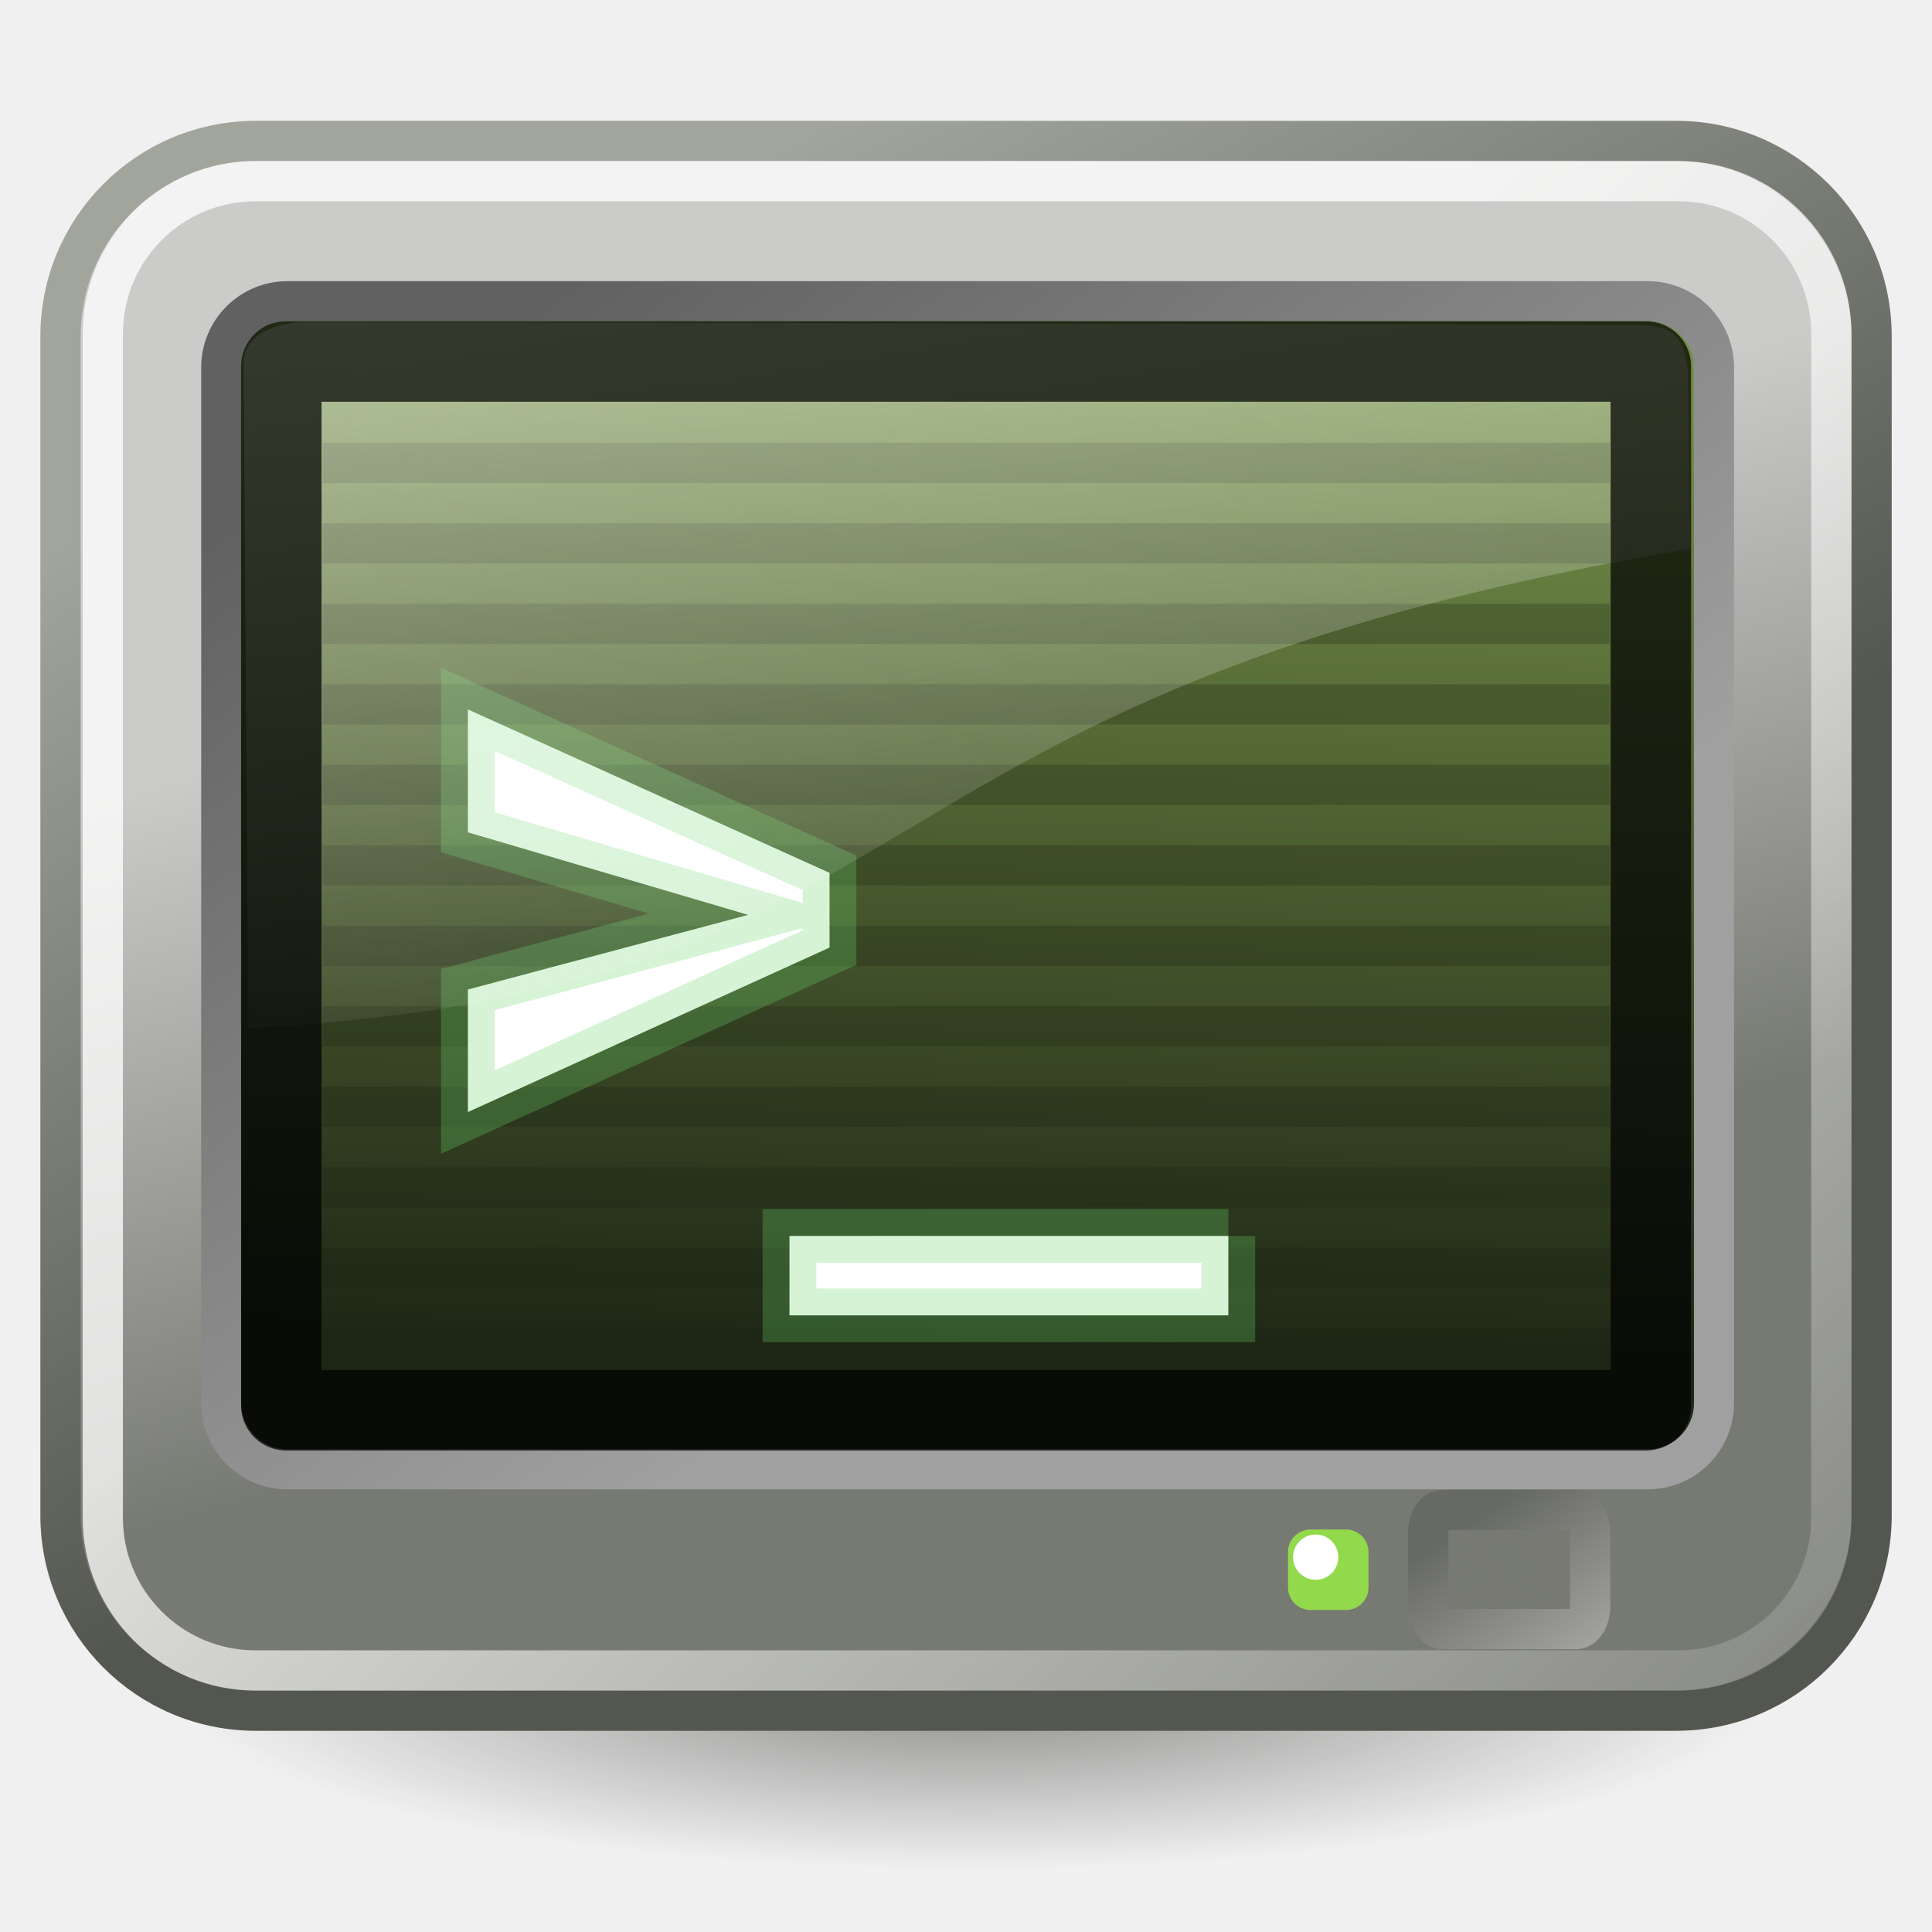
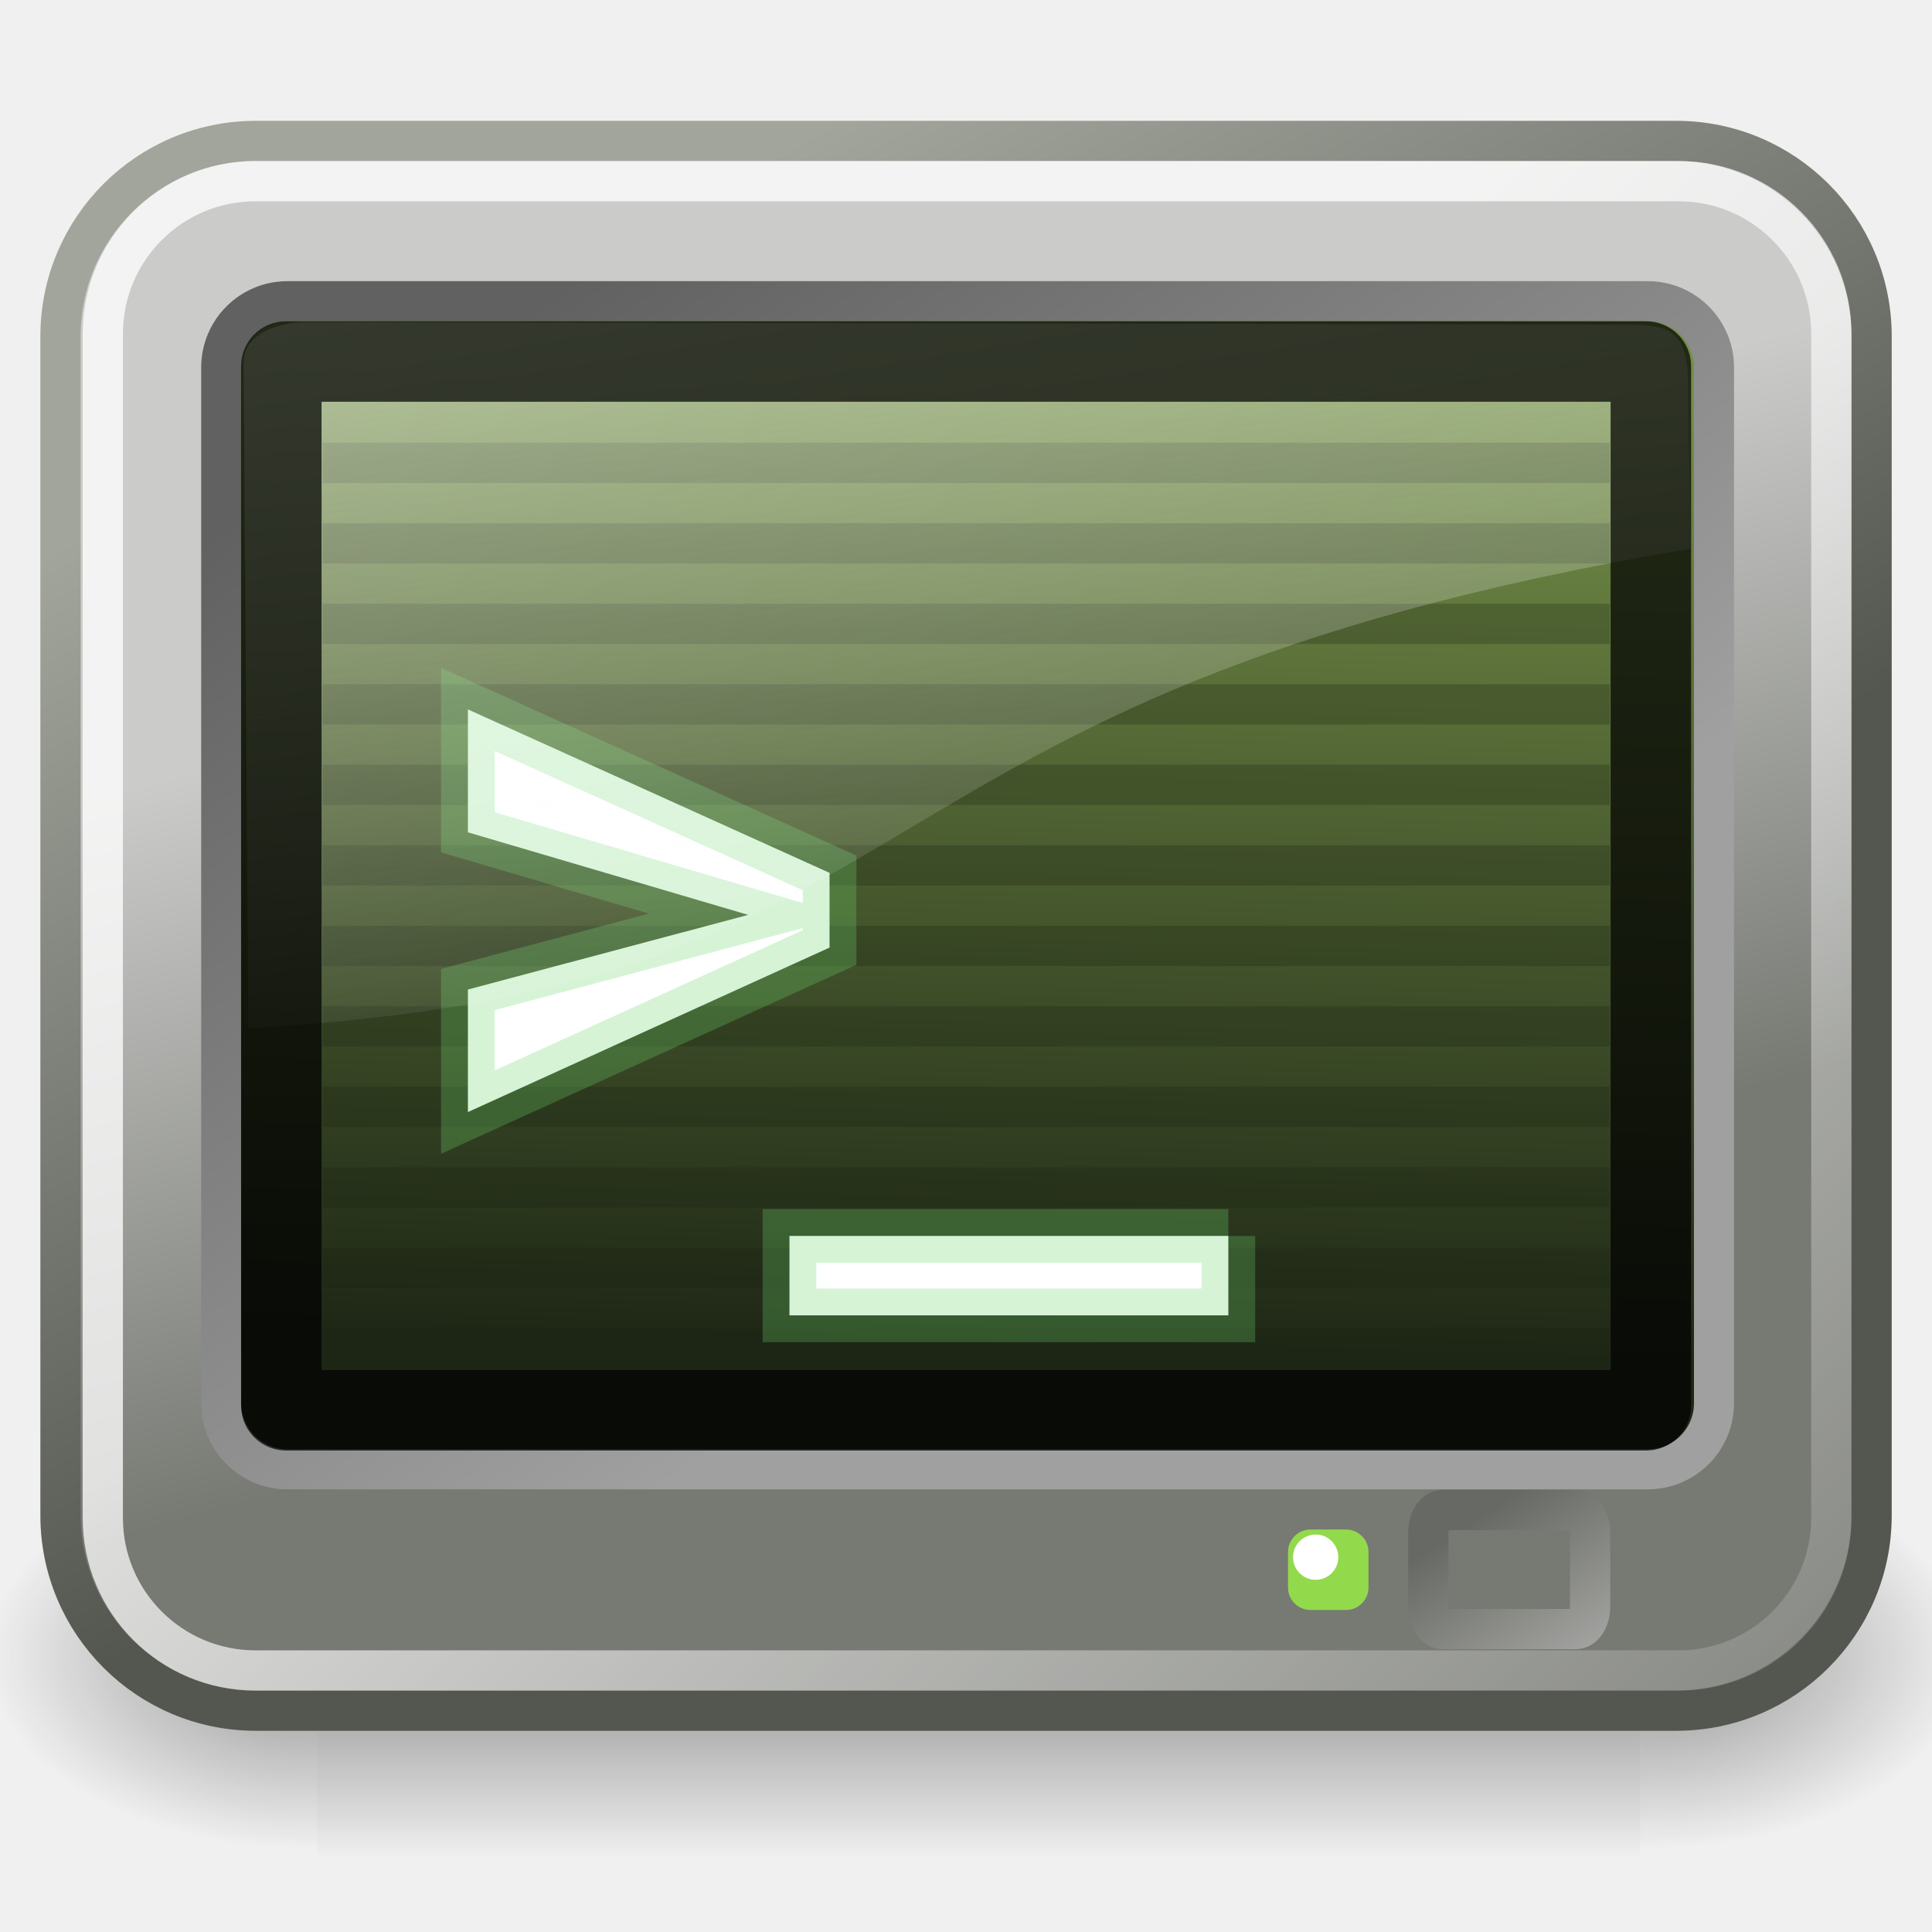
<svg xmlns="http://www.w3.org/2000/svg" xmlns:xlink="http://www.w3.org/1999/xlink" width="48px" height="48px" id="svg1306">
  <defs id="defs1308">
+     <radialGradient xlink:href="#linearGradient5060" id="radialGradient5031" gradientUnits="userSpaceOnUse" gradientTransform="matrix(-2.774389,0,0,1.969706,112.7623,-872.8854)" cx="605.714" cy="486.648" fx="605.714" fy="486.648" r="117.143" />
+     <linearGradient id="linearGradient5060">
+       <stop style="stop-color:black;stop-opacity:1;" offset="0" id="stop5062" />
+       <stop style="stop-color:black;stop-opacity:0;" offset="1" id="stop5064" />
+     </linearGradient>
+     <radialGradient xlink:href="#linearGradient5060" id="radialGradient5029" gradientUnits="userSpaceOnUse" gradientTransform="matrix(2.774389,0,0,1.969706,-1891.633,-872.8854)" cx="605.714" cy="486.648" fx="605.714" fy="486.648" r="117.143" />
+     <linearGradient id="linearGradient5048">
+       <stop style="stop-color:black;stop-opacity:0;" offset="0" id="stop5050" />
+       <stop id="stop5056" offset="0.5" style="stop-color:black;stop-opacity:1;" />
+       <stop style="stop-color:black;stop-opacity:0;" offset="1" id="stop5052" />
+     </linearGradient>
+     <linearGradient xlink:href="#linearGradient5048" id="linearGradient5027" gradientUnits="userSpaceOnUse" gradientTransform="matrix(2.774389,0,0,1.969706,-1892.179,-872.8854)" x1="302.857" y1="366.648" x2="302.857" y2="609.505" />
    <linearGradient id="linearGradient6447">
      <stop style="stop-color:#777973;stop-opacity:1;" offset="0" id="stop6449" />
      <stop style="stop-color:#777973;stop-opacity:0;" offset="1" id="stop6451" />
    </linearGradient>
    <linearGradient id="linearGradient4254">
      <stop style="stop-color:#616161;stop-opacity:1;" offset="0" id="stop4256" />
      <stop style="stop-color:#a0a0a0;stop-opacity:1;" offset="1" id="stop4258" />
    </linearGradient>
    <linearGradient id="linearGradient5176">
      <stop id="stop5178" offset="0" style="stop-color:#a2a59c;stop-opacity:1;" />
      <stop id="stop5180" offset="1" style="stop-color:#535750;stop-opacity:1;" />
    </linearGradient>
    <linearGradient id="linearGradient2667">
      <stop id="stop2669" offset="0" style="stop-color:#ffffff;stop-opacity:1;" />
      <stop id="stop2671" offset="1" style="stop-color:#fcfcff;stop-opacity:0;" />
    </linearGradient>
    <linearGradient gradientUnits="userSpaceOnUse" y2="26.729" x2="17.199" y1="1.654" x1="11.492" gradientTransform="matrix(1.236157,0,0,0.896051,-1.08182,2.830699)" id="linearGradient2673" xlink:href="#linearGradient2667" />
    <linearGradient id="linearGradient2238">
      <stop style="stop-color:#ffffff;stop-opacity:1;" offset="0" id="stop2240" />
      <stop style="stop-color:#ffffff;stop-opacity:0;" offset="1" id="stop2242" />
    </linearGradient>
    <linearGradient id="linearGradient2224">
      <stop style="stop-color:#32342f;stop-opacity:0.546;" offset="0" id="stop2226" />
      <stop style="stop-color:#32342f;stop-opacity:0;" offset="1" id="stop2228" />
    </linearGradient>
    <linearGradient id="linearGradient2214">
      <stop style="stop-color:#a9aaa7;stop-opacity:1;" offset="0" id="stop2216" />
      <stop style="stop-color:#676964;stop-opacity:1;" offset="1" id="stop2218" />
    </linearGradient>
    <linearGradient id="linearGradient2206">
      <stop style="stop-color:#777973;stop-opacity:1;" offset="0" id="stop2208" />
      <stop style="stop-color:#cbccca;stop-opacity:1;" offset="1" id="stop2210" />
    </linearGradient>
    <linearGradient id="linearGradient2198">
      <stop style="stop-color:#748f48;stop-opacity:1;" offset="0" id="stop2200" />
      <stop style="stop-color:#1f2816;stop-opacity:1;" offset="1" id="stop2202" />
    </linearGradient>
    <linearGradient xlink:href="#linearGradient2198" id="linearGradient2204" x1="23.119" y1="9.583" x2="22.441" y2="34.226" gradientUnits="userSpaceOnUse" gradientTransform="matrix(0.950085,0,0,0.965659,1.243978,0.255342)" />
    <linearGradient xlink:href="#linearGradient2206" id="linearGradient2212" x1="29.87" y1="32.286" x2="24.842" y2="14.158" gradientUnits="userSpaceOnUse" gradientTransform="matrix(0.957412,0,0,0.952331,1.022766,0.133307)" />
    <linearGradient xlink:href="#linearGradient5176" id="linearGradient2220" x1="8.653" y1="9.587" x2="21.305" y2="32.498" gradientUnits="userSpaceOnUse" gradientTransform="matrix(0.957412,0,0,0.952331,1.022766,0.133307)" />
    <radialGradient xlink:href="#linearGradient2224" id="radialGradient2230" cx="24.042" cy="42.242" fx="24.042" fy="42.242" r="17.577" gradientTransform="matrix(1,0,0,0.304598,-1.841788e-16,29.37527)" gradientUnits="userSpaceOnUse" />
    <linearGradient xlink:href="#linearGradient2238" id="linearGradient2244" x1="20.339" y1="19.637" x2="48.845" y2="49.731" gradientUnits="userSpaceOnUse" gradientTransform="matrix(0.953506,0,0,0.947873,1.141528,1.205591)" />
    <linearGradient xlink:href="#linearGradient4254" id="linearGradient4260" x1="11.048" y1="9.146" x2="26.178" y2="30.343" gradientUnits="userSpaceOnUse" gradientTransform="matrix(0.997583,0,0,0.989941,0.104141,7.028871e-2)" />
    <linearGradient xlink:href="#linearGradient2214" id="linearGradient5719" x1="40.253" y1="42.319" x2="36.452" y2="38" gradientUnits="userSpaceOnUse" gradientTransform="matrix(1,0,0,0.744756,0,9.569132)" />
    <radialGradient xlink:href="#linearGradient6447" id="radialGradient6453" cx="37.496" cy="39.51" fx="37.496" fy="39.51" r="2.51" gradientTransform="matrix(1,0,0,0.73779,0,9.844321)" gradientUnits="userSpaceOnUse" />
  </defs>
  <g id="layer1">
-     <path style="opacity:1;fill:url(#radialGradient2230);fill-opacity:1;fill-rule:evenodd;stroke:none;stroke-width:1.077;stroke-linecap:round;stroke-linejoin:round;stroke-miterlimit:4;stroke-dasharray:none;stroke-dashoffset:0;stroke-opacity:1" id="path2222" d="M 41.618 42.242 A 17.577 5.354 0 1 1  6.465,42.242 A 17.577 5.354 0 1 1  41.618 42.242 z" transform="matrix(1.126713,0,0,0.856184,-2.891865,5.686653)" />
+     <g id="g5022" transform="matrix(2.454499e-2,0,0,2.086758e-2,46.14369,39.34109)">
+       <rect y="-150.697" x="-1559.252" height="478.357" width="1339.633" id="rect4173" style="opacity:0.402;color:black;fill:url(#linearGradient5027);fill-opacity:1;fill-rule:nonzero;stroke:none;stroke-width:1;stroke-linecap:round;stroke-linejoin:miter;marker:none;marker-start:none;marker-mid:none;marker-end:none;stroke-miterlimit:4;stroke-dasharray:none;stroke-dashoffset:0;stroke-opacity:1;visibility:visible;display:inline;overflow:visible" />
+       <path id="path5058" d="M -219.619,-150.68 C -219.619,-150.68 -219.619,327.65 -219.619,327.65 C -76.745,328.551 125.781,220.481 125.781,88.454 C 125.781,-43.572 -33.655,-150.68 -219.619,-150.68 z " style="opacity:0.402;color:black;fill:url(#radialGradient5029);fill-opacity:1;fill-rule:nonzero;stroke:none;stroke-width:1;stroke-linecap:round;stroke-linejoin:miter;marker:none;marker-start:none;marker-mid:none;marker-end:none;stroke-miterlimit:4;stroke-dasharray:none;stroke-dashoffset:0;stroke-opacity:1;visibility:visible;display:inline;overflow:visible" />
+       <path style="opacity:0.402;color:black;fill:url(#radialGradient5031);fill-opacity:1;fill-rule:nonzero;stroke:none;stroke-width:1;stroke-linecap:round;stroke-linejoin:miter;marker:none;marker-start:none;marker-mid:none;marker-end:none;stroke-miterlimit:4;stroke-dasharray:none;stroke-dashoffset:0;stroke-opacity:1;visibility:visible;display:inline;overflow:visible" d="M -1559.252,-150.68 C -1559.252,-150.68 -1559.252,327.65 -1559.252,327.65 C -1702.127,328.551 -1904.652,220.481 -1904.652,88.454 C -1904.652,-43.572 -1745.216,-150.68 -1559.252,-150.68 z " id="path5018" />
+     </g>
    <rect style="opacity:1;fill:url(#linearGradient2212);fill-opacity:1;fill-rule:evenodd;stroke:url(#linearGradient2220);stroke-width:1;stroke-linecap:round;stroke-linejoin:round;stroke-miterlimit:4;stroke-dasharray:none;stroke-dashoffset:0;stroke-opacity:1" id="rect1316" width="44.996" height="38.999" x="1.503" y="3.502" rx="4.852" ry="4.852" />
    <rect style="opacity:1;fill:url(#linearGradient2204);fill-opacity:1;fill-rule:evenodd;stroke:url(#linearGradient4260);stroke-width:0.995;stroke-linecap:round;stroke-linejoin:round;stroke-miterlimit:4;stroke-dasharray:none;stroke-dashoffset:0;stroke-opacity:1" id="rect1314" width="37.088" height="29.022" x="5.496" y="7.483" rx="1.645" ry="1.645" />
    <g id="g2286" style="opacity:0.256">
      <path id="path1345" d="M 8.015,11.5 L 39.994,11.5" style="fill:none;fill-opacity:0.75;fill-rule:evenodd;stroke:#181f10;stroke-width:1.001;stroke-linecap:butt;stroke-linejoin:miter;stroke-miterlimit:4;stroke-dasharray:none;stroke-opacity:1" />
      <path style="fill:none;fill-opacity:0.75;fill-rule:evenodd;stroke:#181f10;stroke-width:1.001;stroke-linecap:butt;stroke-linejoin:miter;stroke-miterlimit:4;stroke-dasharray:none;stroke-opacity:1" d="M 8.015,13.5 L 39.994,13.5" id="path2264" />
      <path id="path2266" d="M 8.015,15.5 L 39.994,15.5" style="fill:none;fill-opacity:0.75;fill-rule:evenodd;stroke:#181f10;stroke-width:1.001;stroke-linecap:butt;stroke-linejoin:miter;stroke-miterlimit:4;stroke-dasharray:none;stroke-opacity:1" />
      <path style="fill:none;fill-opacity:0.75;fill-rule:evenodd;stroke:#181f10;stroke-width:1.001;stroke-linecap:butt;stroke-linejoin:miter;stroke-miterlimit:4;stroke-dasharray:none;stroke-opacity:1" d="M 8.015,17.5 L 39.994,17.5" id="path2268" />
      <path id="path2270" d="M 8.015,19.5 L 39.994,19.5" style="fill:none;fill-opacity:0.75;fill-rule:evenodd;stroke:#181f10;stroke-width:1.001;stroke-linecap:butt;stroke-linejoin:miter;stroke-miterlimit:4;stroke-dasharray:none;stroke-opacity:1" />
      <path style="fill:none;fill-opacity:0.75;fill-rule:evenodd;stroke:#181f10;stroke-width:1.001;stroke-linecap:butt;stroke-linejoin:miter;stroke-miterlimit:4;stroke-dasharray:none;stroke-opacity:1" d="M 8.015,21.5 L 39.994,21.5" id="path2272" />
      <path id="path2274" d="M 8.015,23.5 L 39.994,23.5" style="fill:none;fill-opacity:0.75;fill-rule:evenodd;stroke:#181f10;stroke-width:1.001;stroke-linecap:butt;stroke-linejoin:miter;stroke-miterlimit:4;stroke-dasharray:none;stroke-opacity:1" />
      <path style="fill:none;fill-opacity:0.75;fill-rule:evenodd;stroke:#181f10;stroke-width:1.001;stroke-linecap:butt;stroke-linejoin:miter;stroke-miterlimit:4;stroke-dasharray:none;stroke-opacity:1" d="M 8.015,25.5 L 39.994,25.5" id="path2276" />
      <path id="path2278" d="M 8.015,27.5 L 39.994,27.5" style="fill:none;fill-opacity:0.75;fill-rule:evenodd;stroke:#181f10;stroke-width:1.001;stroke-linecap:butt;stroke-linejoin:miter;stroke-miterlimit:4;stroke-dasharray:none;stroke-opacity:1" />
      <path style="fill:none;fill-opacity:0.75;fill-rule:evenodd;stroke:#181f10;stroke-width:1.001;stroke-linecap:butt;stroke-linejoin:miter;stroke-miterlimit:4;stroke-dasharray:none;stroke-opacity:1" d="M 8.015,29.5 L 39.994,29.5" id="path2280" />
      <path id="path2282" d="M 8.015,31.5 L 39.994,31.5" style="fill:none;fill-opacity:0.75;fill-rule:evenodd;stroke:#181f10;stroke-width:1.001;stroke-linecap:butt;stroke-linejoin:miter;stroke-miterlimit:4;stroke-dasharray:none;stroke-opacity:1" />
      <path style="fill:none;fill-opacity:0.75;fill-rule:evenodd;stroke:#181f10;stroke-width:1.001;stroke-linecap:butt;stroke-linejoin:miter;stroke-miterlimit:4;stroke-dasharray:none;stroke-opacity:1" d="M 8.015,33.5 L 39.994,33.5" id="path2284" />
    </g>
    <rect style="opacity:0.764;fill:none;fill-opacity:1;fill-rule:evenodd;stroke:url(#linearGradient2244);stroke-width:1;stroke-linecap:round;stroke-linejoin:round;stroke-miterlimit:4;stroke-dasharray:none;stroke-dashoffset:0;stroke-opacity:1" id="rect2232" width="42.945" height="37.001" x="2.554" y="4.501" rx="3.791" ry="3.791" />
    <path style="font-size:18.585px;font-style:normal;font-variant:normal;font-weight:bold;font-stretch:normal;text-align:start;line-height:125%;writing-mode:lr-tb;text-anchor:start;fill:#ffffff;fill-opacity:1;stroke:#6ed66e;stroke-width:1pt;stroke-linecap:butt;stroke-linejoin:miter;stroke-opacity:0.279;font-family:Bitstream Vera Sans Mono" d="M 11.625,20.679 L 11.625,17.625 L 20.61,21.686 L 20.61,23.542 L 11.625,27.629 L 11.625,24.584 L 18.589,22.73 L 11.625,20.679 z M 30.518,30.706 L 30.518,32.68 L 19.614,32.68 L 19.614,30.706 L 30.518,30.706" id="text1340" />
    <path style="opacity:0.531;fill:url(#linearGradient2673);fill-opacity:1;fill-rule:evenodd;stroke:none;stroke-width:0.25pt;stroke-linecap:butt;stroke-linejoin:miter;stroke-opacity:1" d="M 7.625,8 C 7.102,8 6.052,8.19 6.052,9.026 L 6.17,25.543 C 23.842,24.579 20.294,17.286 42,13.633 L 41.937,9.291 C 41.859,8.166 41.398,8.059 40.327,8.066 L 7.625,8 z " id="path2443" />
    <rect style="opacity:0.714;fill:none;fill-opacity:1;fill-rule:evenodd;stroke:#000000;stroke-width:2;stroke-linecap:round;stroke-linejoin:round;stroke-miterlimit:4;stroke-dasharray:none;stroke-dashoffset:0;stroke-opacity:1" id="rect1340" width="34.026" height="26.057" x="6.989" y="8.981" rx="0.118" ry="0.118" />
    <rect style="opacity:1;fill:url(#radialGradient6453);fill-opacity:1;fill-rule:evenodd;stroke:url(#linearGradient5719);stroke-width:1;stroke-linecap:round;stroke-linejoin:miter;stroke-miterlimit:4;stroke-dasharray:none;stroke-dashoffset:0;stroke-opacity:1" id="rect5025" width="4.02" height="2.959" x="35.486" y="37.515" rx="0.358" ry="0.56" />
    <rect style="opacity:1;fill:#93d94c;fill-opacity:1;fill-rule:evenodd;stroke:none;stroke-width:2;stroke-linecap:round;stroke-linejoin:miter;stroke-miterlimit:4;stroke-dasharray:none;stroke-dashoffset:0;stroke-opacity:1" id="rect6458" width="2" height="2" x="32" y="38" rx="0.56" ry="0.56" />
    <path style="opacity:1;color:#000000;fill:#ffffff;fill-opacity:1;fill-rule:nonzero;stroke:none;stroke-width:1;stroke-linecap:butt;stroke-linejoin:round;marker:none;marker-start:none;marker-mid:none;marker-end:none;stroke-miterlimit:4;stroke-dasharray:none;stroke-dashoffset:0;stroke-opacity:1;visibility:visible;display:inline;overflow:visible" id="path2300" d="M 28.875 38.75 A 0.562 0.562 0 1 1  27.75,38.75 A 0.562 0.562 0 1 1  28.875 38.75 z" transform="translate(4.375,-6.250000e-2)" />
  </g>
</svg>
